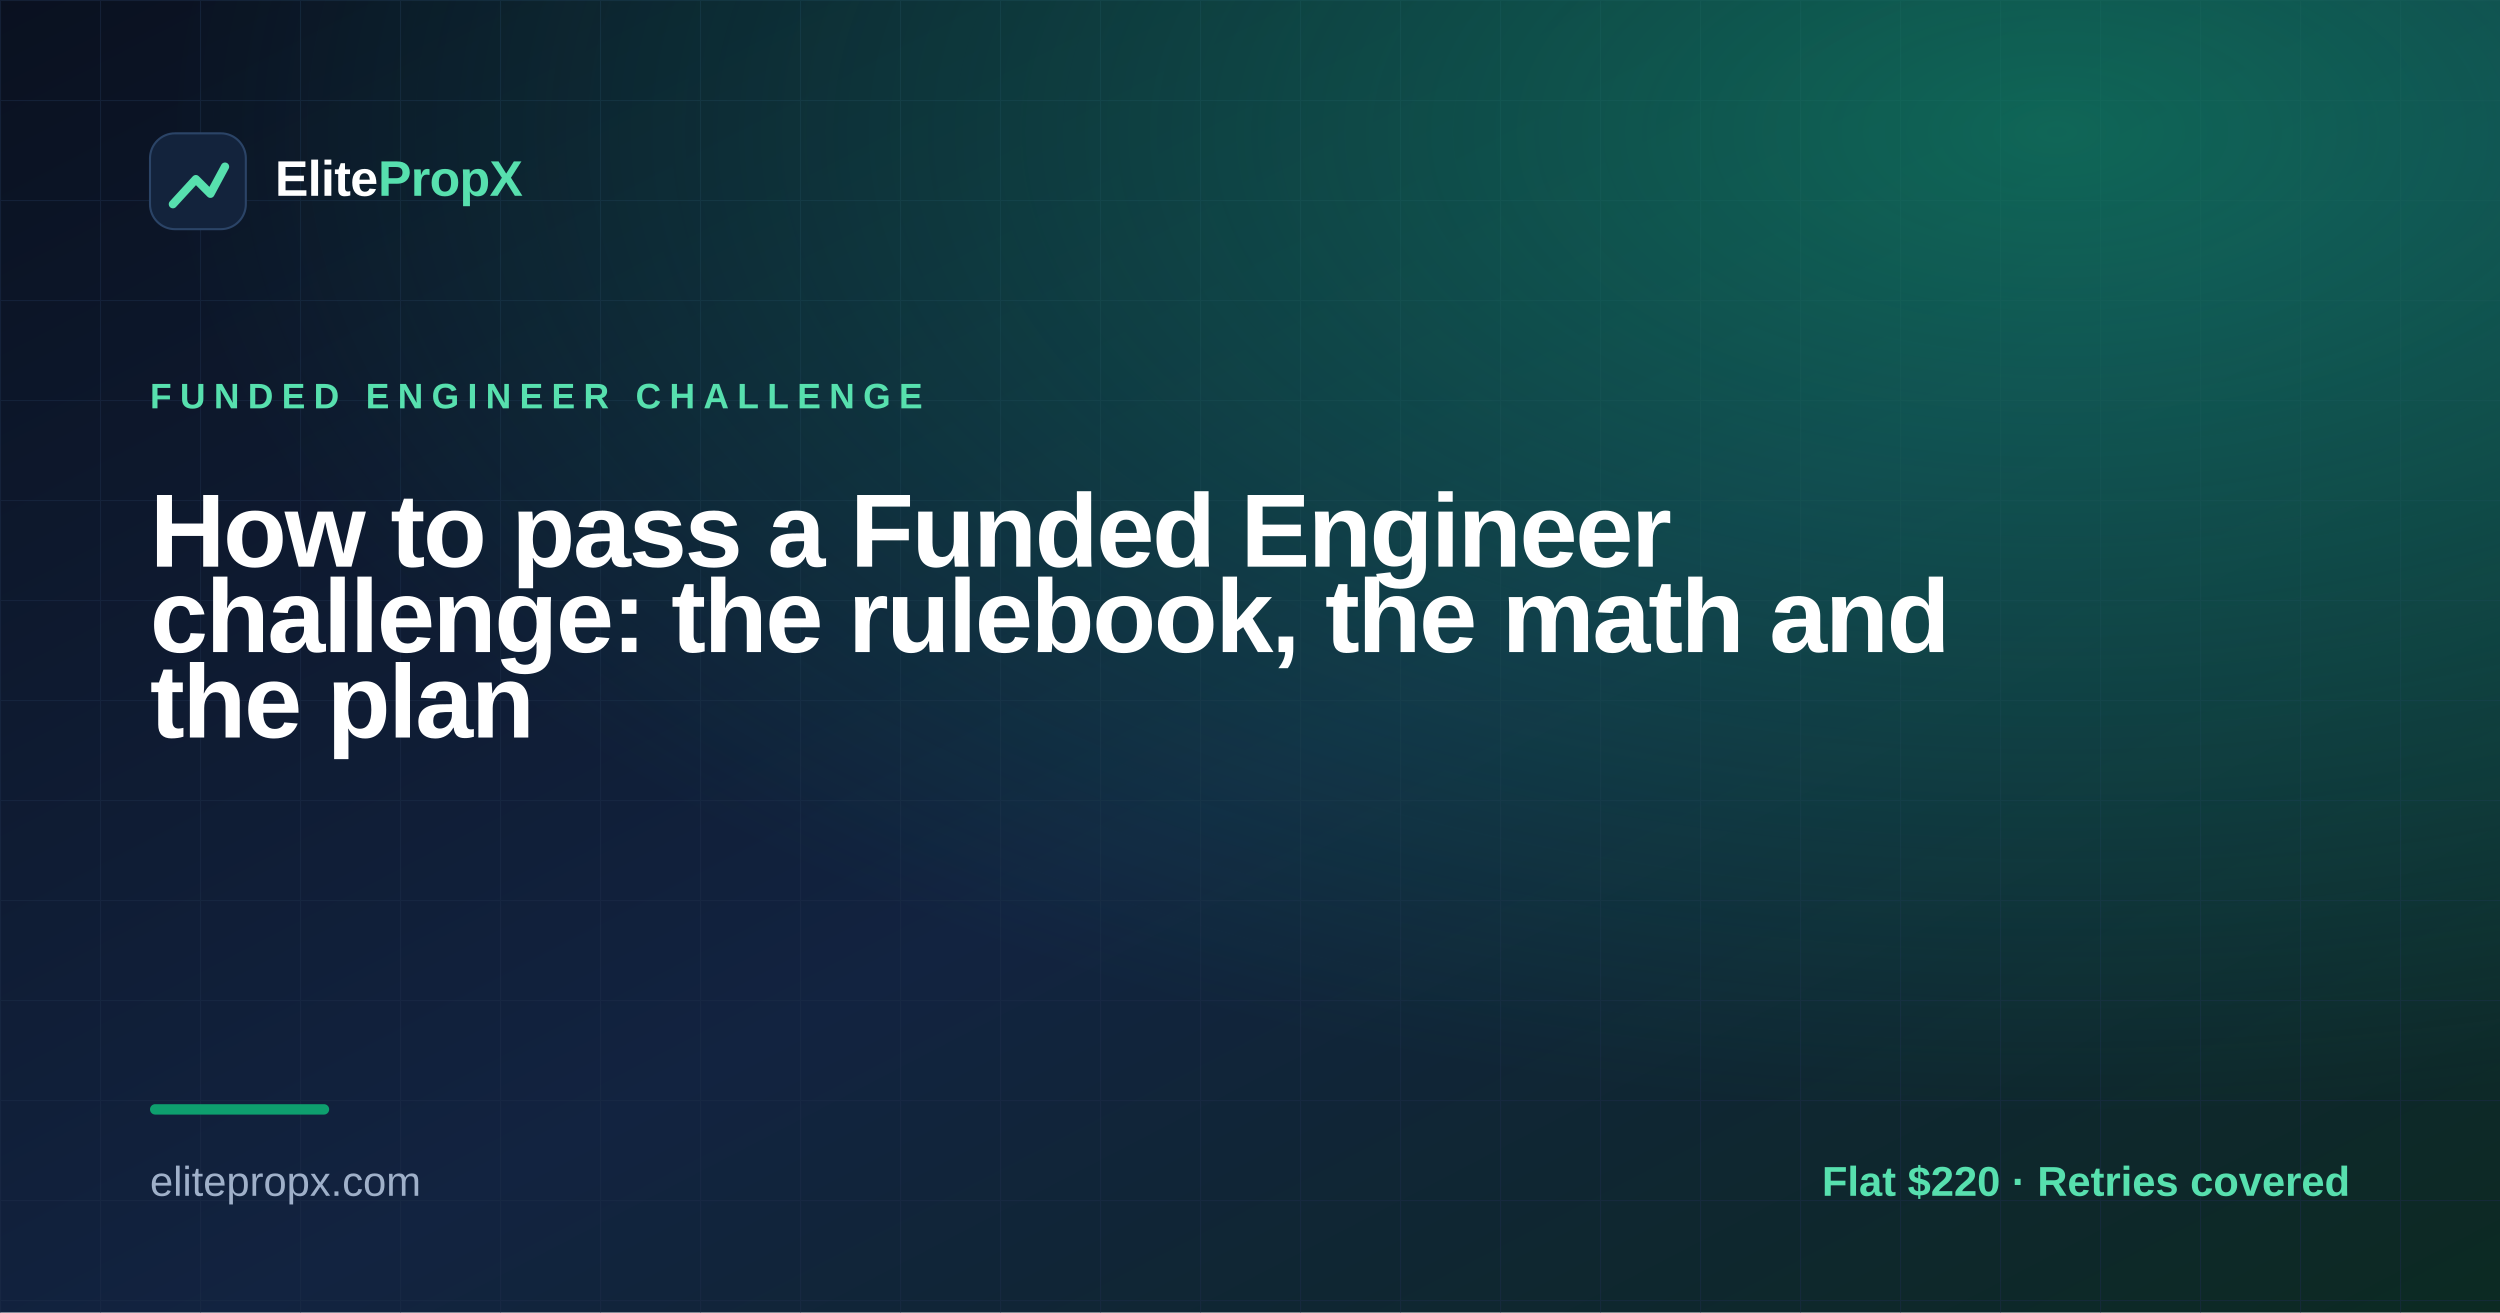
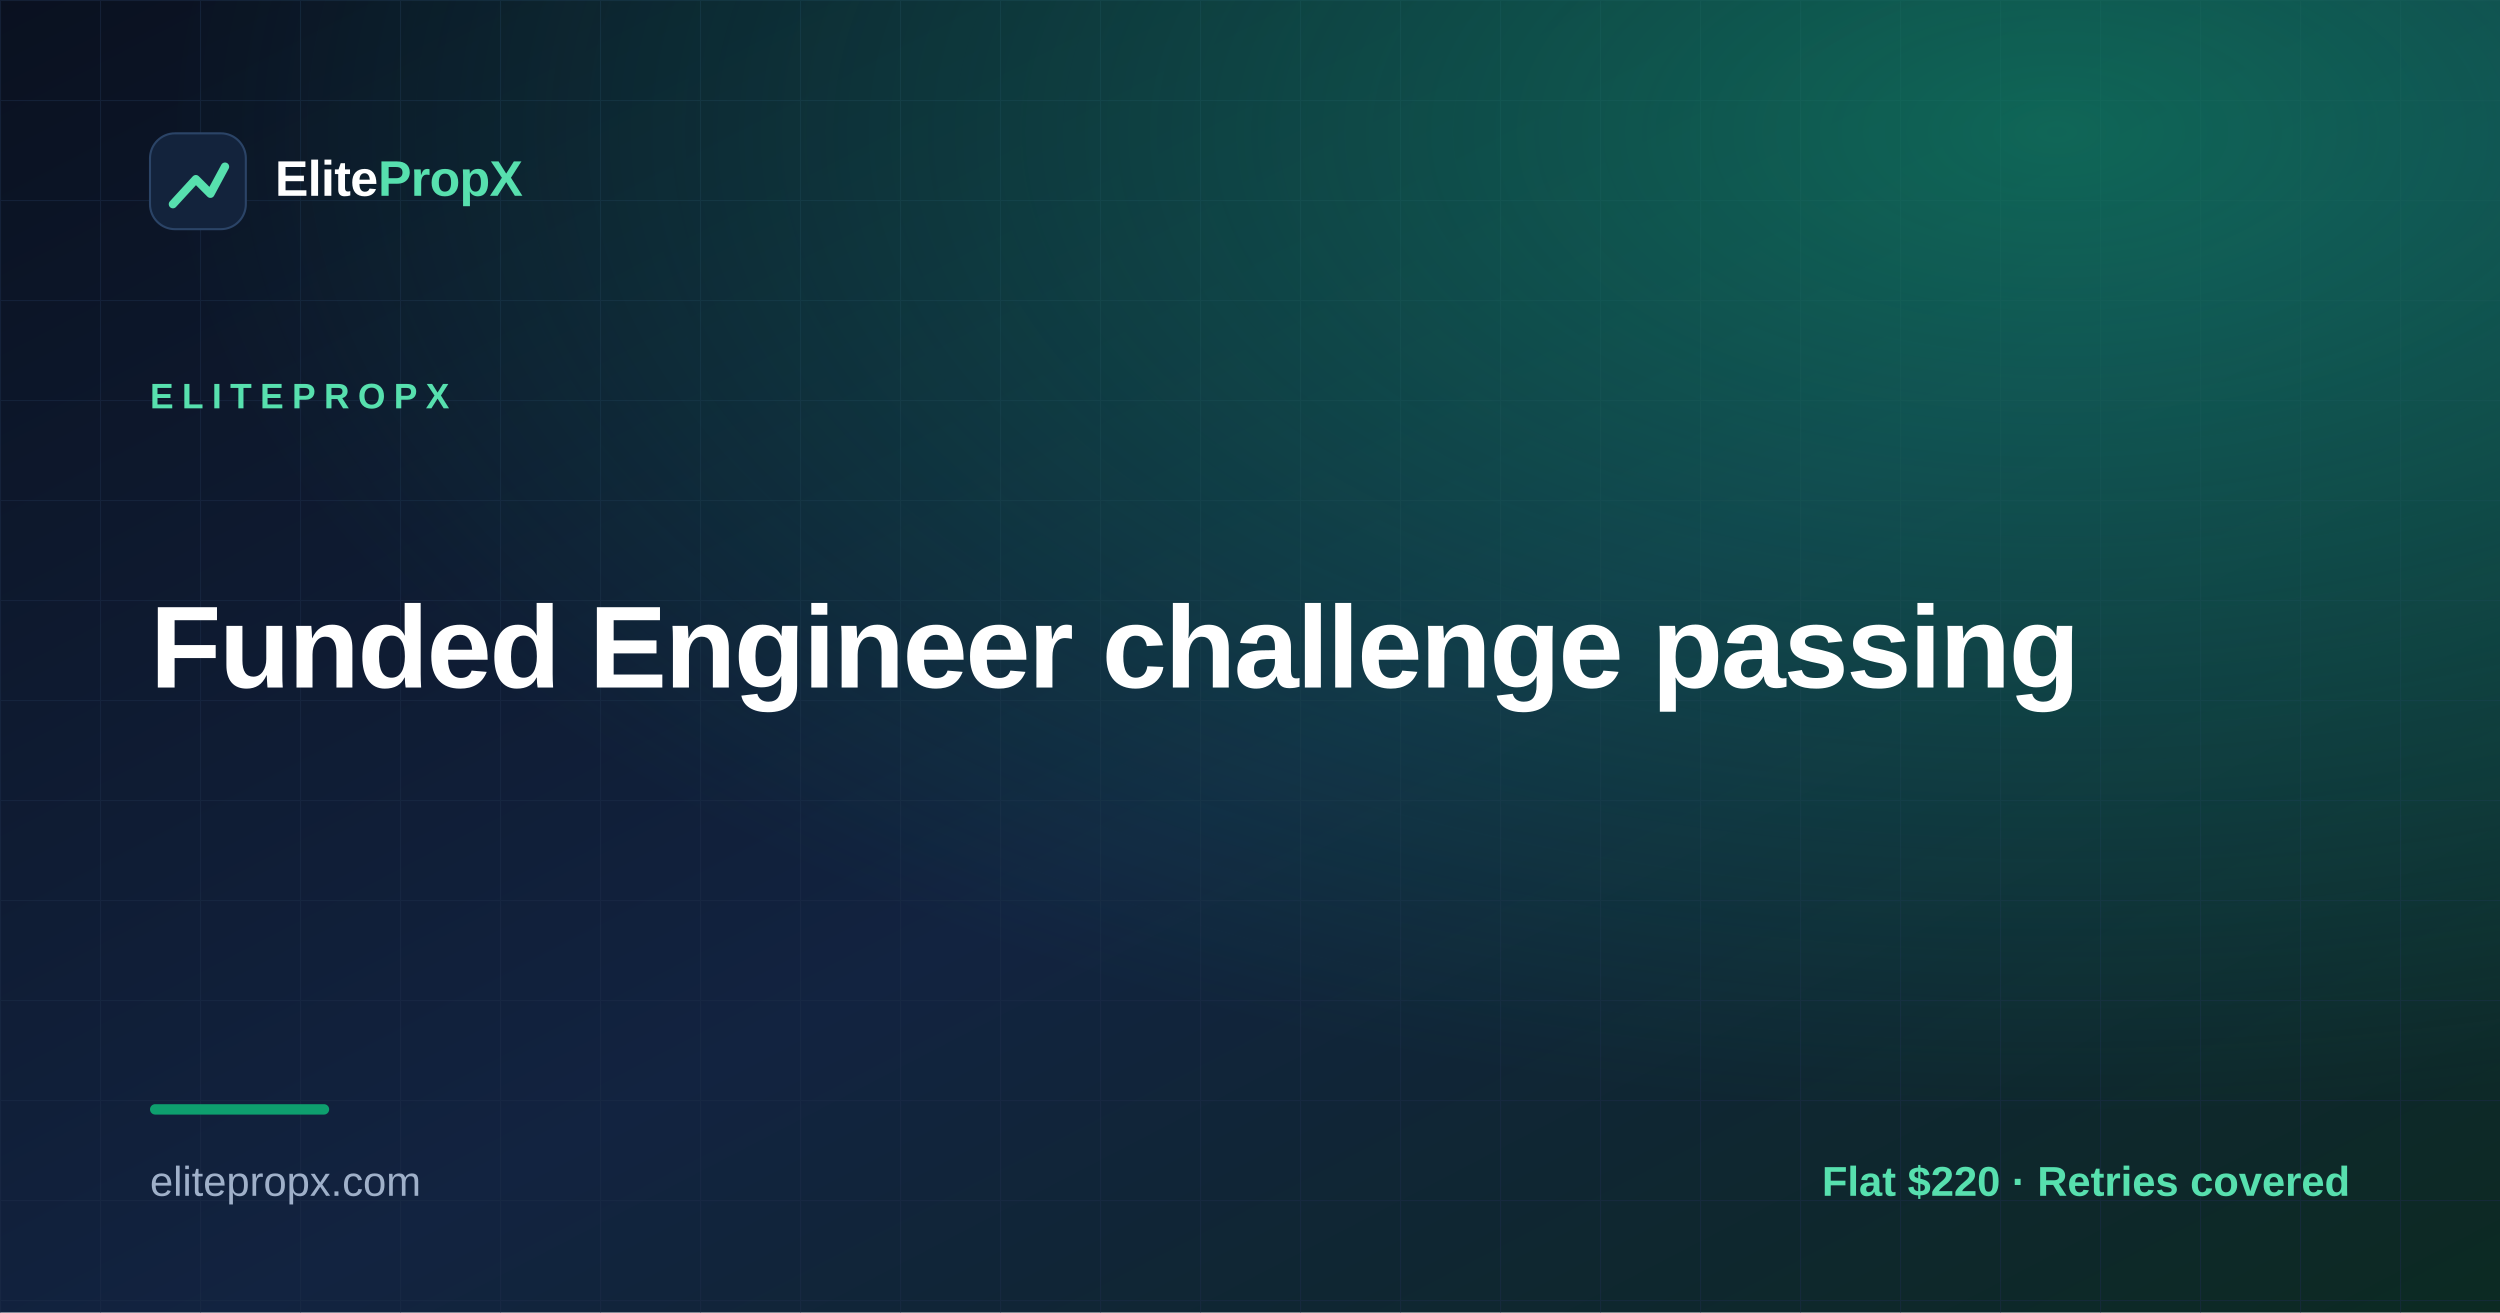
- <svg xmlns="http://www.w3.org/2000/svg" width="1200" height="630" viewBox="0 0 1200 630" role="img" aria-label="How to pass a Funded Engineer challenge: the rulebook, the math and the plan" font-family="Arial, Helvetica, 'Segoe UI', sans-serif">
+ <svg xmlns="http://www.w3.org/2000/svg" width="1200" height="630" viewBox="0 0 1200 630" role="img" aria-label="Funded Engineer challenge passing" font-family="Arial, Helvetica, 'Segoe UI', sans-serif">
  <defs>
    <linearGradient id="bg" x1="0" y1="0" x2="1" y2="1">
      <stop offset="0" stop-color="#0a1120" />
      <stop offset="0.55" stop-color="#122340" />
      <stop offset="1" stop-color="#0c2a22" />
    </linearGradient>
    <radialGradient id="glow" cx="0.82" cy="0.1" r="0.75">
      <stop offset="0" stop-color="#0e9f6e" stop-opacity="0.55" />
      <stop offset="1" stop-color="#0e9f6e" stop-opacity="0" />
    </radialGradient>
    <pattern id="ogg" width="48" height="48" patternUnits="userSpaceOnUse">
      <path d="M 48 0 L 0 0 0 48" fill="none" stroke="#1b2c47" stroke-width="1" />
    </pattern>
  </defs>
  <rect width="1200" height="630" fill="url(#bg)" />
  <rect width="1200" height="630" fill="url(#ogg)" opacity="0.55" />
  <rect width="1200" height="630" fill="url(#glow)" />
  <g transform="translate(72,64)">
    <rect width="46" height="46" rx="12" fill="#13233c" stroke="#2b4467" />
    <path d="M11 34 L22 22 L29 29 L36 16" fill="none" stroke="#57e0ae" stroke-width="4" stroke-linecap="round" stroke-linejoin="round" />
  </g>
  <text x="132" y="94" font-family="Arial, Helvetica, 'Segoe UI', sans-serif" font-size="24" font-weight="800" fill="#ffffff" letter-spacing="-0.3">Elite<tspan fill="#57e0ae">PropX</tspan>
  </text>
-   <text x="72" y="196" font-family="Arial, Helvetica, 'Segoe UI', sans-serif" font-size="17" font-weight="800" fill="#57e0ae" letter-spacing="4">FUNDED ENGINEER CHALLENGE</text>
-   <text x="72" y="272" font-family="Arial, Helvetica, 'Segoe UI', sans-serif" font-size="50" font-weight="800" fill="#ffffff" letter-spacing="-1">How to pass a Funded Engineer</text>
-   <text x="72" y="313" font-family="Arial, Helvetica, 'Segoe UI', sans-serif" font-size="50" font-weight="800" fill="#ffffff" letter-spacing="-1">challenge: the rulebook, the math and</text>
-   <text x="72" y="354" font-family="Arial, Helvetica, 'Segoe UI', sans-serif" font-size="50" font-weight="800" fill="#ffffff" letter-spacing="-1">the plan</text>
+   <text x="72" y="196" font-family="Arial, Helvetica, 'Segoe UI', sans-serif" font-size="17" font-weight="800" fill="#57e0ae" letter-spacing="4">ELITEPROPX</text>
+   <text x="72" y="330" font-family="Arial, Helvetica, 'Segoe UI', sans-serif" font-size="56" font-weight="800" fill="#ffffff" letter-spacing="-1">Funded Engineer challenge passing</text>
  <rect x="72" y="530" width="86" height="5" rx="2.5" fill="#0e9f6e" />
  <text x="72" y="574" font-family="Arial, Helvetica, 'Segoe UI', sans-serif" font-size="20" fill="#9fb0c9">elitepropx.com</text>
  <text x="1128" y="574" font-family="Arial, Helvetica, 'Segoe UI', sans-serif" font-size="20" font-weight="700" fill="#57e0ae" text-anchor="end">Flat $220 · Retries covered</text>
</svg>
